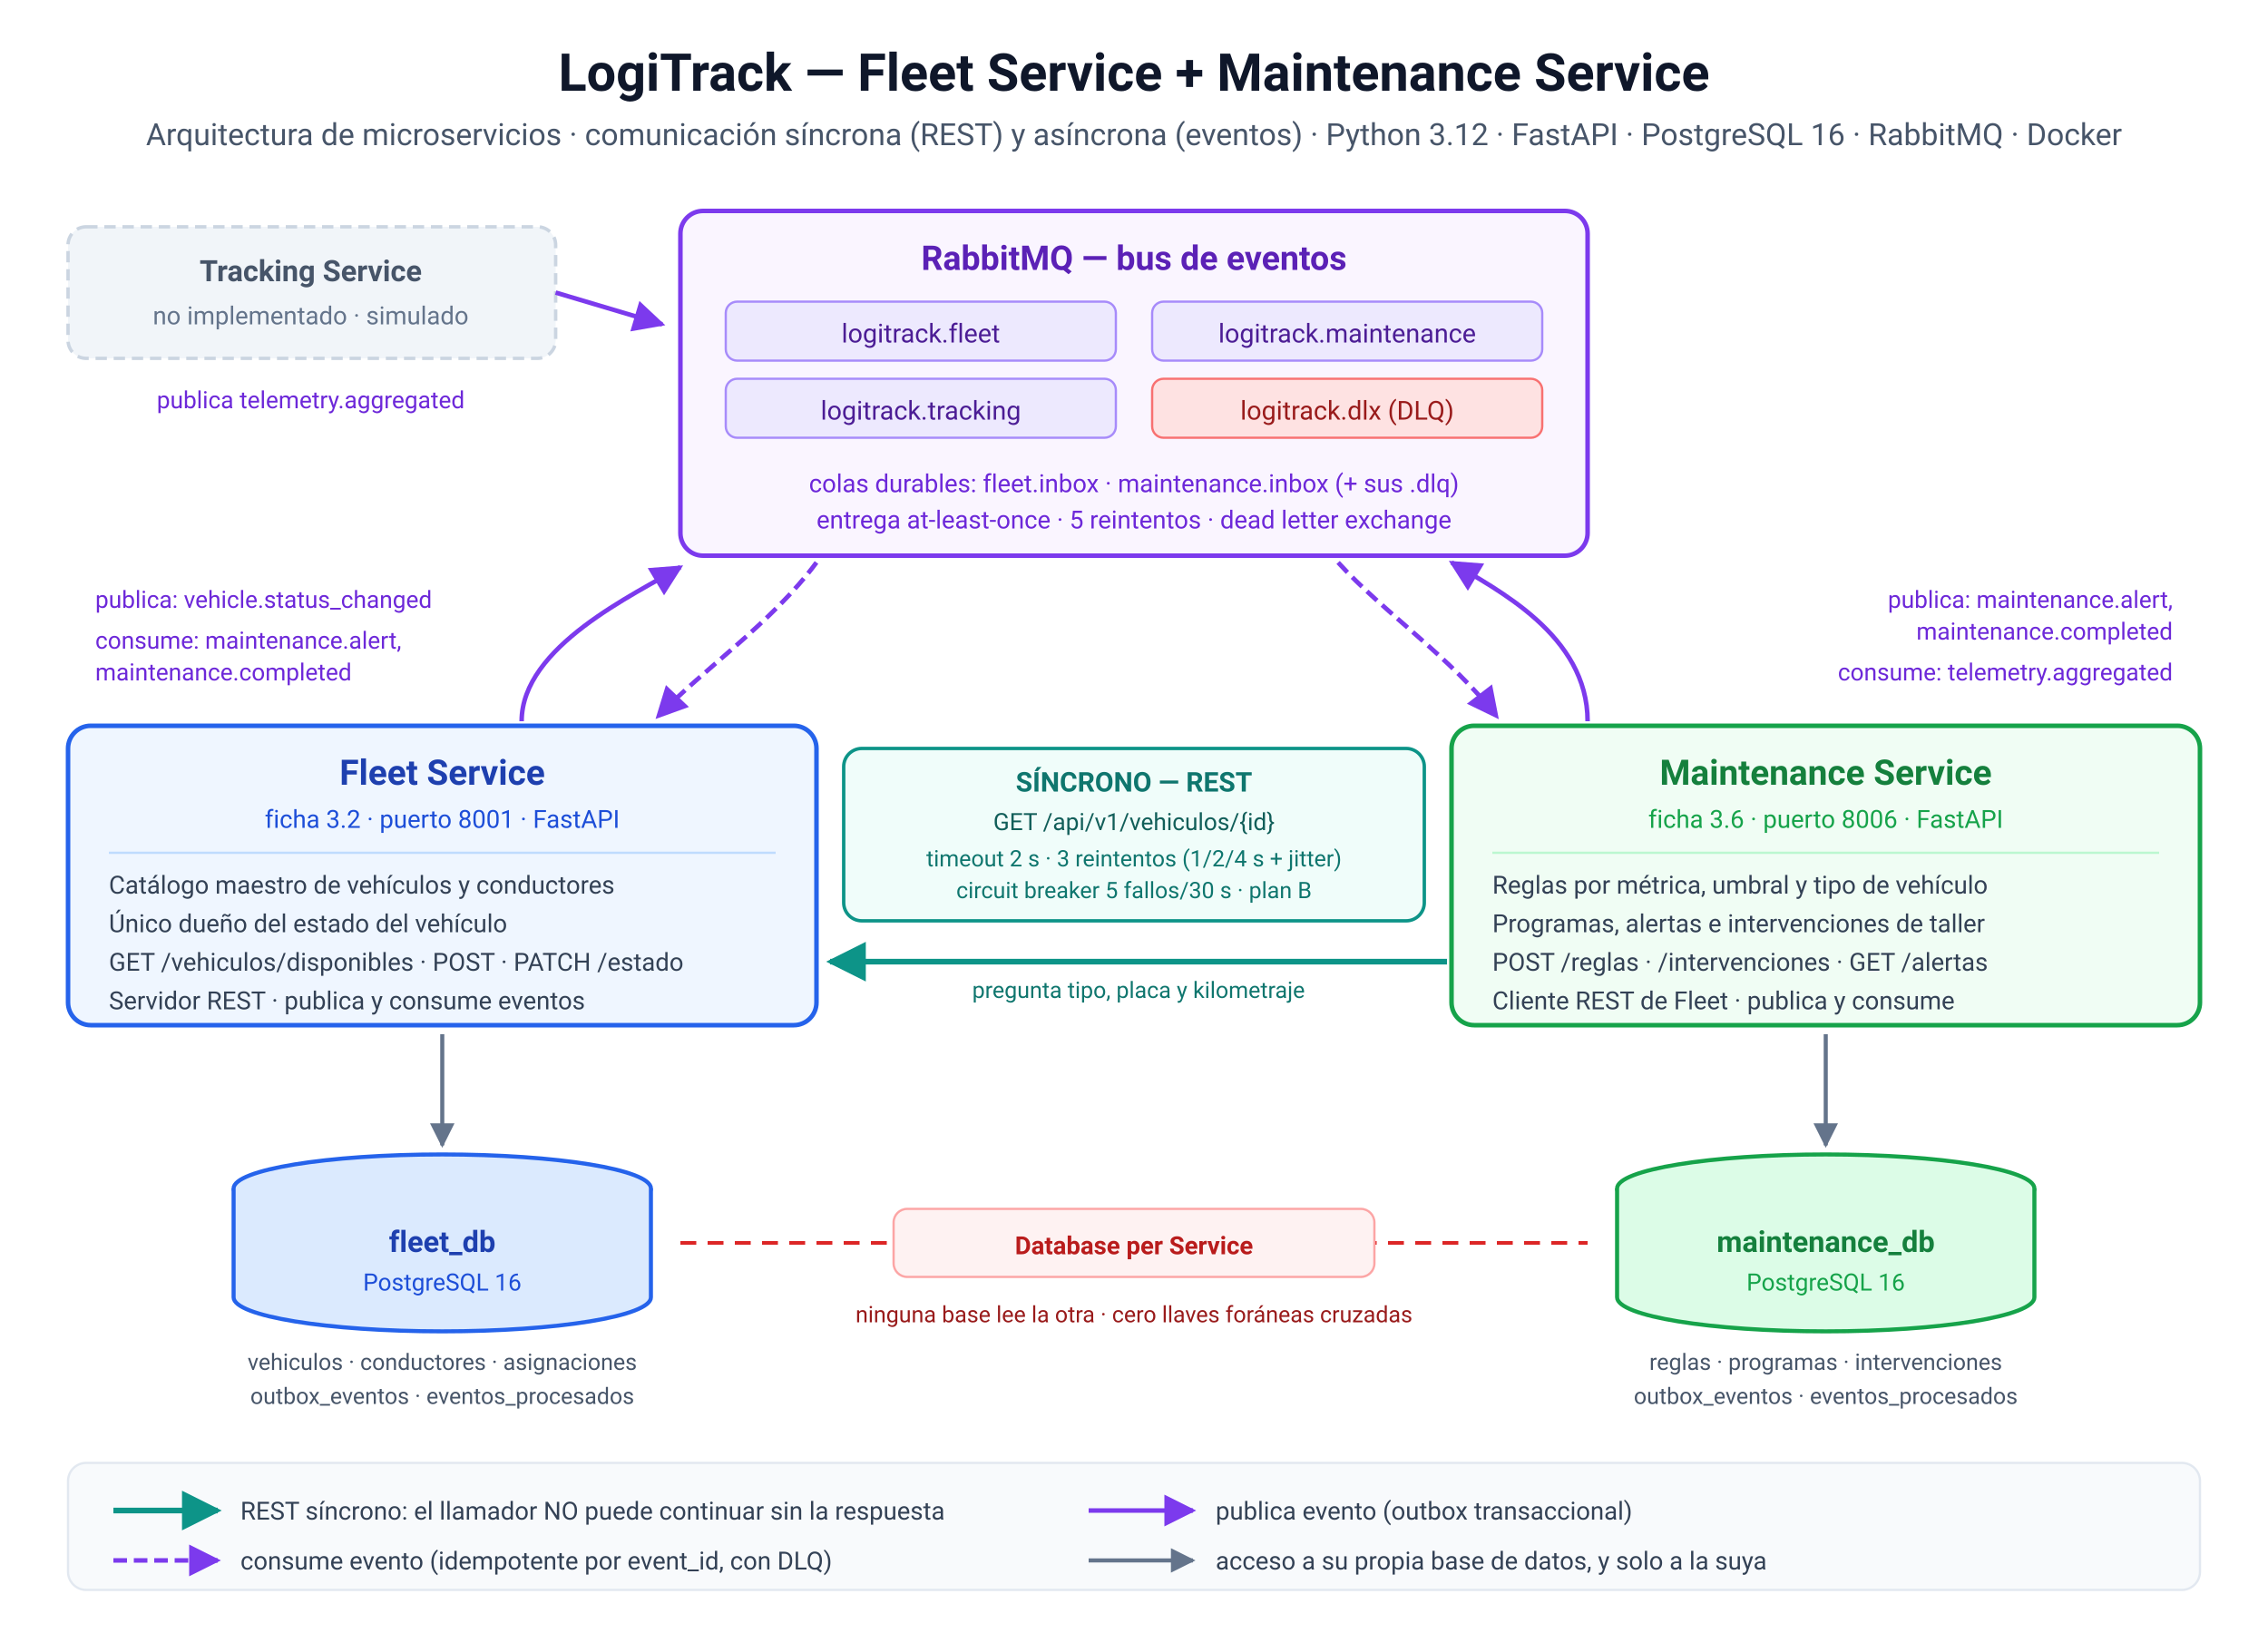
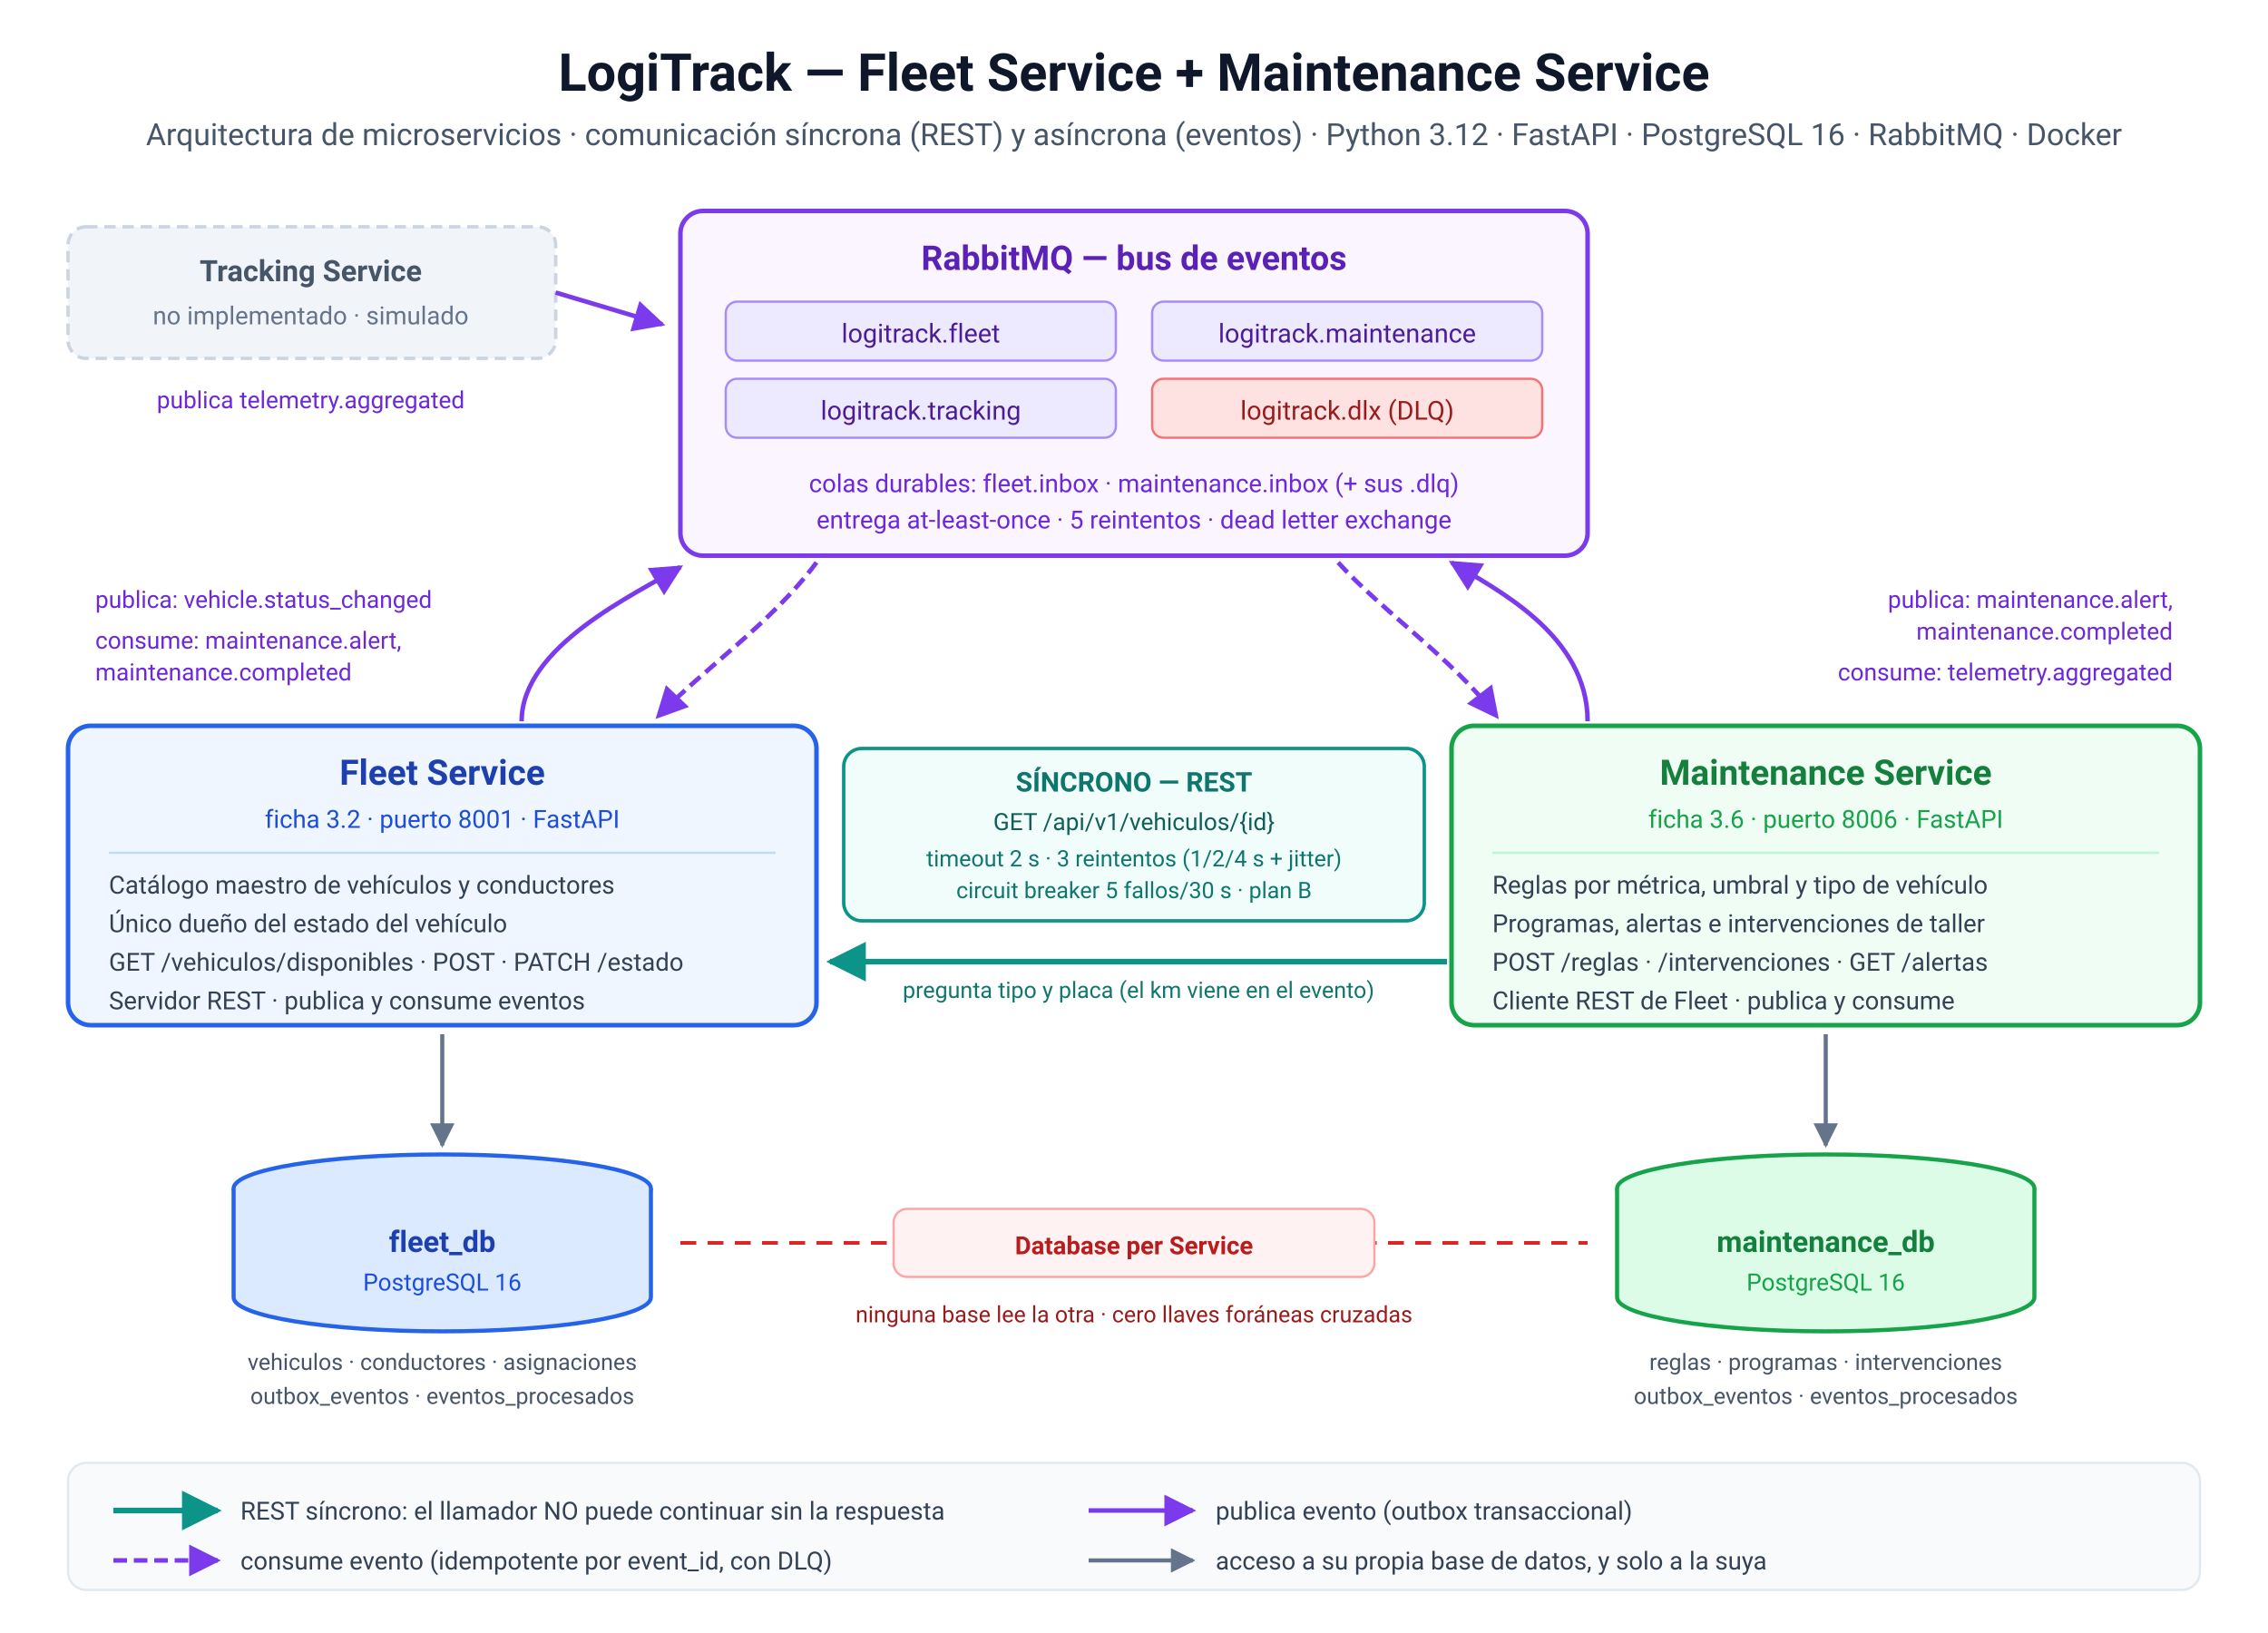
<svg xmlns="http://www.w3.org/2000/svg" viewBox="0 0 1000 720" width="1000" height="720" font-family="Segoe UI, Roboto, Helvetica, Arial, sans-serif">
  <defs>
    <marker id="flechaEvento" viewBox="0 0 10 10" refX="9" refY="5" markerWidth="7" markerHeight="7" orient="auto-start-reverse">
      <path d="M 0 0 L 10 5 L 0 10 z" fill="#7c3aed" />
    </marker>
    <marker id="flechaRest" viewBox="0 0 10 10" refX="9" refY="5" markerWidth="7" markerHeight="7" orient="auto-start-reverse">
      <path d="M 0 0 L 10 5 L 0 10 z" fill="#0d9488" />
    </marker>
    <marker id="flechaDatos" viewBox="0 0 10 10" refX="9" refY="5" markerWidth="6" markerHeight="6" orient="auto-start-reverse">
      <path d="M 0 0 L 10 5 L 0 10 z" fill="#64748b" />
    </marker>
  </defs>
  <rect width="1000" height="720" fill="#ffffff" />
  <text x="500" y="40" text-anchor="middle" font-size="23" font-weight="700" fill="#0f172a">
    LogiTrack — Fleet Service + Maintenance Service
  </text>
  <text x="500" y="64" text-anchor="middle" font-size="13.5" fill="#475569">
    Arquitectura de microservicios · comunicación síncrona (REST) y asíncrona (eventos) · Python 3.12 · FastAPI · PostgreSQL 16 · RabbitMQ · Docker
  </text>
  <rect x="30" y="100" width="215" height="58" rx="8" fill="#f1f5f9" stroke="#cbd5e1" stroke-width="1.5" stroke-dasharray="5 3" />
  <text x="137" y="124" text-anchor="middle" font-size="13" font-weight="600" fill="#475569">Tracking Service</text>
  <text x="137" y="143" text-anchor="middle" font-size="11" fill="#64748b">no implementado · simulado</text>
  <rect x="300" y="93" width="400" height="152" rx="10" fill="#faf5ff" stroke="#7c3aed" stroke-width="2" />
  <text x="500" y="119" text-anchor="middle" font-size="15" font-weight="700" fill="#5b21b6">RabbitMQ — bus de eventos</text>
  <rect x="320" y="133" width="172" height="26" rx="5" fill="#ede9fe" stroke="#a78bfa" />
  <text x="406" y="151" text-anchor="middle" font-size="11.5" fill="#4c1d95">logitrack.fleet</text>
  <rect x="508" y="133" width="172" height="26" rx="5" fill="#ede9fe" stroke="#a78bfa" />
  <text x="594" y="151" text-anchor="middle" font-size="11.5" fill="#4c1d95">logitrack.maintenance</text>
  <rect x="320" y="167" width="172" height="26" rx="5" fill="#ede9fe" stroke="#a78bfa" />
  <text x="406" y="185" text-anchor="middle" font-size="11.5" fill="#4c1d95">logitrack.tracking</text>
  <rect x="508" y="167" width="172" height="26" rx="5" fill="#fee2e2" stroke="#f87171" />
  <text x="594" y="185" text-anchor="middle" font-size="11.5" fill="#991b1b">logitrack.dlx  (DLQ)</text>
  <text x="500" y="217" text-anchor="middle" font-size="11" fill="#6d28d9">
    colas durables: fleet.inbox · maintenance.inbox (+ sus .dlq)
  </text>
  <text x="500" y="233" text-anchor="middle" font-size="11" fill="#6d28d9">
    entrega at-least-once · 5 reintentos · dead letter exchange
  </text>
  <path d="M 245 129 L 292 143" stroke="#7c3aed" stroke-width="2" fill="none" marker-end="url(#flechaEvento)" />
  <text x="137" y="180" text-anchor="middle" font-size="10.5" fill="#6d28d9">publica telemetry.aggregated</text>
  <rect x="30" y="320" width="330" height="132" rx="10" fill="#eff6ff" stroke="#2563eb" stroke-width="2" />
  <text x="195" y="346" text-anchor="middle" font-size="15.5" font-weight="700" fill="#1e40af">Fleet Service</text>
  <text x="195" y="365" text-anchor="middle" font-size="11" fill="#1d4ed8">ficha 3.2 · puerto 8001 · FastAPI</text>
  <line x1="48" y1="376" x2="342" y2="376" stroke="#bfdbfe" stroke-width="1" />
  <text x="48" y="394" font-size="11" fill="#334155">Catálogo maestro de vehículos y conductores</text>
  <text x="48" y="411" font-size="11" fill="#334155">Único dueño del estado del vehículo</text>
  <text x="48" y="428" font-size="11" fill="#334155">GET /vehiculos/disponibles · POST · PATCH /estado</text>
  <text x="48" y="445" font-size="11" fill="#334155">Servidor REST · publica y consume eventos</text>
  <rect x="640" y="320" width="330" height="132" rx="10" fill="#f0fdf4" stroke="#16a34a" stroke-width="2" />
  <text x="805" y="346" text-anchor="middle" font-size="15.5" font-weight="700" fill="#15803d">Maintenance Service</text>
  <text x="805" y="365" text-anchor="middle" font-size="11" fill="#16a34a">ficha 3.6 · puerto 8006 · FastAPI</text>
  <line x1="658" y1="376" x2="952" y2="376" stroke="#bbf7d0" stroke-width="1" />
  <text x="658" y="394" font-size="11" fill="#334155">Reglas por métrica, umbral y tipo de vehículo</text>
  <text x="658" y="411" font-size="11" fill="#334155">Programas, alertas e intervenciones de taller</text>
  <text x="658" y="428" font-size="11" fill="#334155">POST /reglas · /intervenciones · GET /alertas</text>
  <text x="658" y="445" font-size="11" fill="#334155">Cliente REST de Fleet · publica y consume</text>
  <rect x="372" y="330" width="256" height="76" rx="8" fill="#f0fdfa" stroke="#0d9488" stroke-width="1.5" />
  <text x="500" y="349" text-anchor="middle" font-size="12" font-weight="700" fill="#0f766e">SÍNCRONO — REST</text>
  <text x="500" y="366" text-anchor="middle" font-size="10.5" fill="#115e59">GET /api/v1/vehiculos/{id}</text>
  <text x="500" y="382" text-anchor="middle" font-size="10" fill="#0f766e">timeout 2 s · 3 reintentos (1/2/4 s + jitter)</text>
  <text x="500" y="396" text-anchor="middle" font-size="10" fill="#0f766e">circuit breaker 5 fallos/30 s · plan B</text>
  <path d="M 638 424 L 366 424" stroke="#0d9488" stroke-width="2.5" fill="none" marker-end="url(#flechaRest)" />
-   <text x="502" y="440" text-anchor="middle" font-size="10" fill="#0f766e">pregunta tipo, placa y kilometraje</text>
+   <text x="502" y="440" text-anchor="middle" font-size="10" fill="#0f766e">pregunta tipo y placa (el km viene en el evento)</text>
  <path d="M 700 318 C 700 280, 660 260, 640 248" stroke="#7c3aed" stroke-width="2" fill="none" marker-end="url(#flechaEvento)" />
  <text x="958" y="268" text-anchor="end" font-size="10.5" fill="#6d28d9">publica: maintenance.alert,</text>
  <text x="958" y="282" text-anchor="end" font-size="10.5" fill="#6d28d9">maintenance.completed</text>
  <text x="958" y="300" text-anchor="end" font-size="10.5" fill="#6d28d9">consume: telemetry.aggregated</text>
  <path d="M 590 248 C 610 270, 640 290, 660 316" stroke="#7c3aed" stroke-width="2" fill="none" stroke-dasharray="6 3" marker-end="url(#flechaEvento)" />
  <path d="M 360 248 C 340 275, 310 295, 290 316" stroke="#7c3aed" stroke-width="2" fill="none" stroke-dasharray="6 3" marker-end="url(#flechaEvento)" />
  <path d="M 230 318 C 230 285, 280 262, 300 250" stroke="#7c3aed" stroke-width="2" fill="none" marker-end="url(#flechaEvento)" />
  <text x="42" y="268" font-size="10.5" fill="#6d28d9">publica: vehicle.status_changed</text>
  <text x="42" y="286" font-size="10.5" fill="#6d28d9">consume: maintenance.alert,</text>
  <text x="42" y="300" font-size="10.5" fill="#6d28d9">maintenance.completed</text>
  <g>
    <ellipse cx="195" cy="524" rx="92" ry="15" fill="#dbeafe" stroke="#2563eb" stroke-width="1.8" />
    <path d="M 103 524 L 103 572 A 92 15 0 0 0 287 572 L 287 524" fill="#dbeafe" stroke="#2563eb" stroke-width="1.8" />
    <text x="195" y="552" text-anchor="middle" font-size="13" font-weight="600" fill="#1e40af">fleet_db</text>
    <text x="195" y="569" text-anchor="middle" font-size="10.5" fill="#1d4ed8">PostgreSQL 16</text>
  </g>
  <text x="195" y="604" text-anchor="middle" font-size="10" fill="#475569">vehiculos · conductores · asignaciones</text>
  <text x="195" y="619" text-anchor="middle" font-size="10" fill="#475569">outbox_eventos · eventos_procesados</text>
  <path d="M 195 456 L 195 505" stroke="#64748b" stroke-width="1.8" fill="none" marker-end="url(#flechaDatos)" />
  <g>
    <ellipse cx="805" cy="524" rx="92" ry="15" fill="#dcfce7" stroke="#16a34a" stroke-width="1.8" />
    <path d="M 713 524 L 713 572 A 92 15 0 0 0 897 572 L 897 524" fill="#dcfce7" stroke="#16a34a" stroke-width="1.8" />
    <text x="805" y="552" text-anchor="middle" font-size="13" font-weight="600" fill="#15803d">maintenance_db</text>
    <text x="805" y="569" text-anchor="middle" font-size="10.5" fill="#16a34a">PostgreSQL 16</text>
  </g>
  <text x="805" y="604" text-anchor="middle" font-size="10" fill="#475569">reglas · programas · intervenciones</text>
  <text x="805" y="619" text-anchor="middle" font-size="10" fill="#475569">outbox_eventos · eventos_procesados</text>
  <path d="M 805 456 L 805 505" stroke="#64748b" stroke-width="1.8" fill="none" marker-end="url(#flechaDatos)" />
  <path d="M 300 548 L 700 548" stroke="#dc2626" stroke-width="1.6" stroke-dasharray="7 5" fill="none" />
  <rect x="394" y="533" width="212" height="30" rx="6" fill="#fef2f2" stroke="#fca5a5" />
  <text x="500" y="553" text-anchor="middle" font-size="11" font-weight="600" fill="#b91c1c">Database per Service</text>
  <text x="500" y="583" text-anchor="middle" font-size="10" fill="#991b1b">ninguna base lee la otra · cero llaves foráneas cruzadas</text>
  <rect x="30" y="645" width="940" height="56" rx="8" fill="#f8fafc" stroke="#e2e8f0" />
  <line x1="50" y1="666" x2="96" y2="666" stroke="#0d9488" stroke-width="2.5" marker-end="url(#flechaRest)" />
  <text x="106" y="670" font-size="11" fill="#334155">REST síncrono: el llamador NO puede continuar sin la respuesta</text>
  <line x1="480" y1="666" x2="526" y2="666" stroke="#7c3aed" stroke-width="2" marker-end="url(#flechaEvento)" />
  <text x="536" y="670" font-size="11" fill="#334155">publica evento (outbox transaccional)</text>
  <line x1="50" y1="688" x2="96" y2="688" stroke="#7c3aed" stroke-width="2" stroke-dasharray="6 3" marker-end="url(#flechaEvento)" />
  <text x="106" y="692" font-size="11" fill="#334155">consume evento (idempotente por event_id, con DLQ)</text>
  <line x1="480" y1="688" x2="526" y2="688" stroke="#64748b" stroke-width="1.8" marker-end="url(#flechaDatos)" />
  <text x="536" y="692" font-size="11" fill="#334155">acceso a su propia base de datos, y solo a la suya</text>
</svg>
